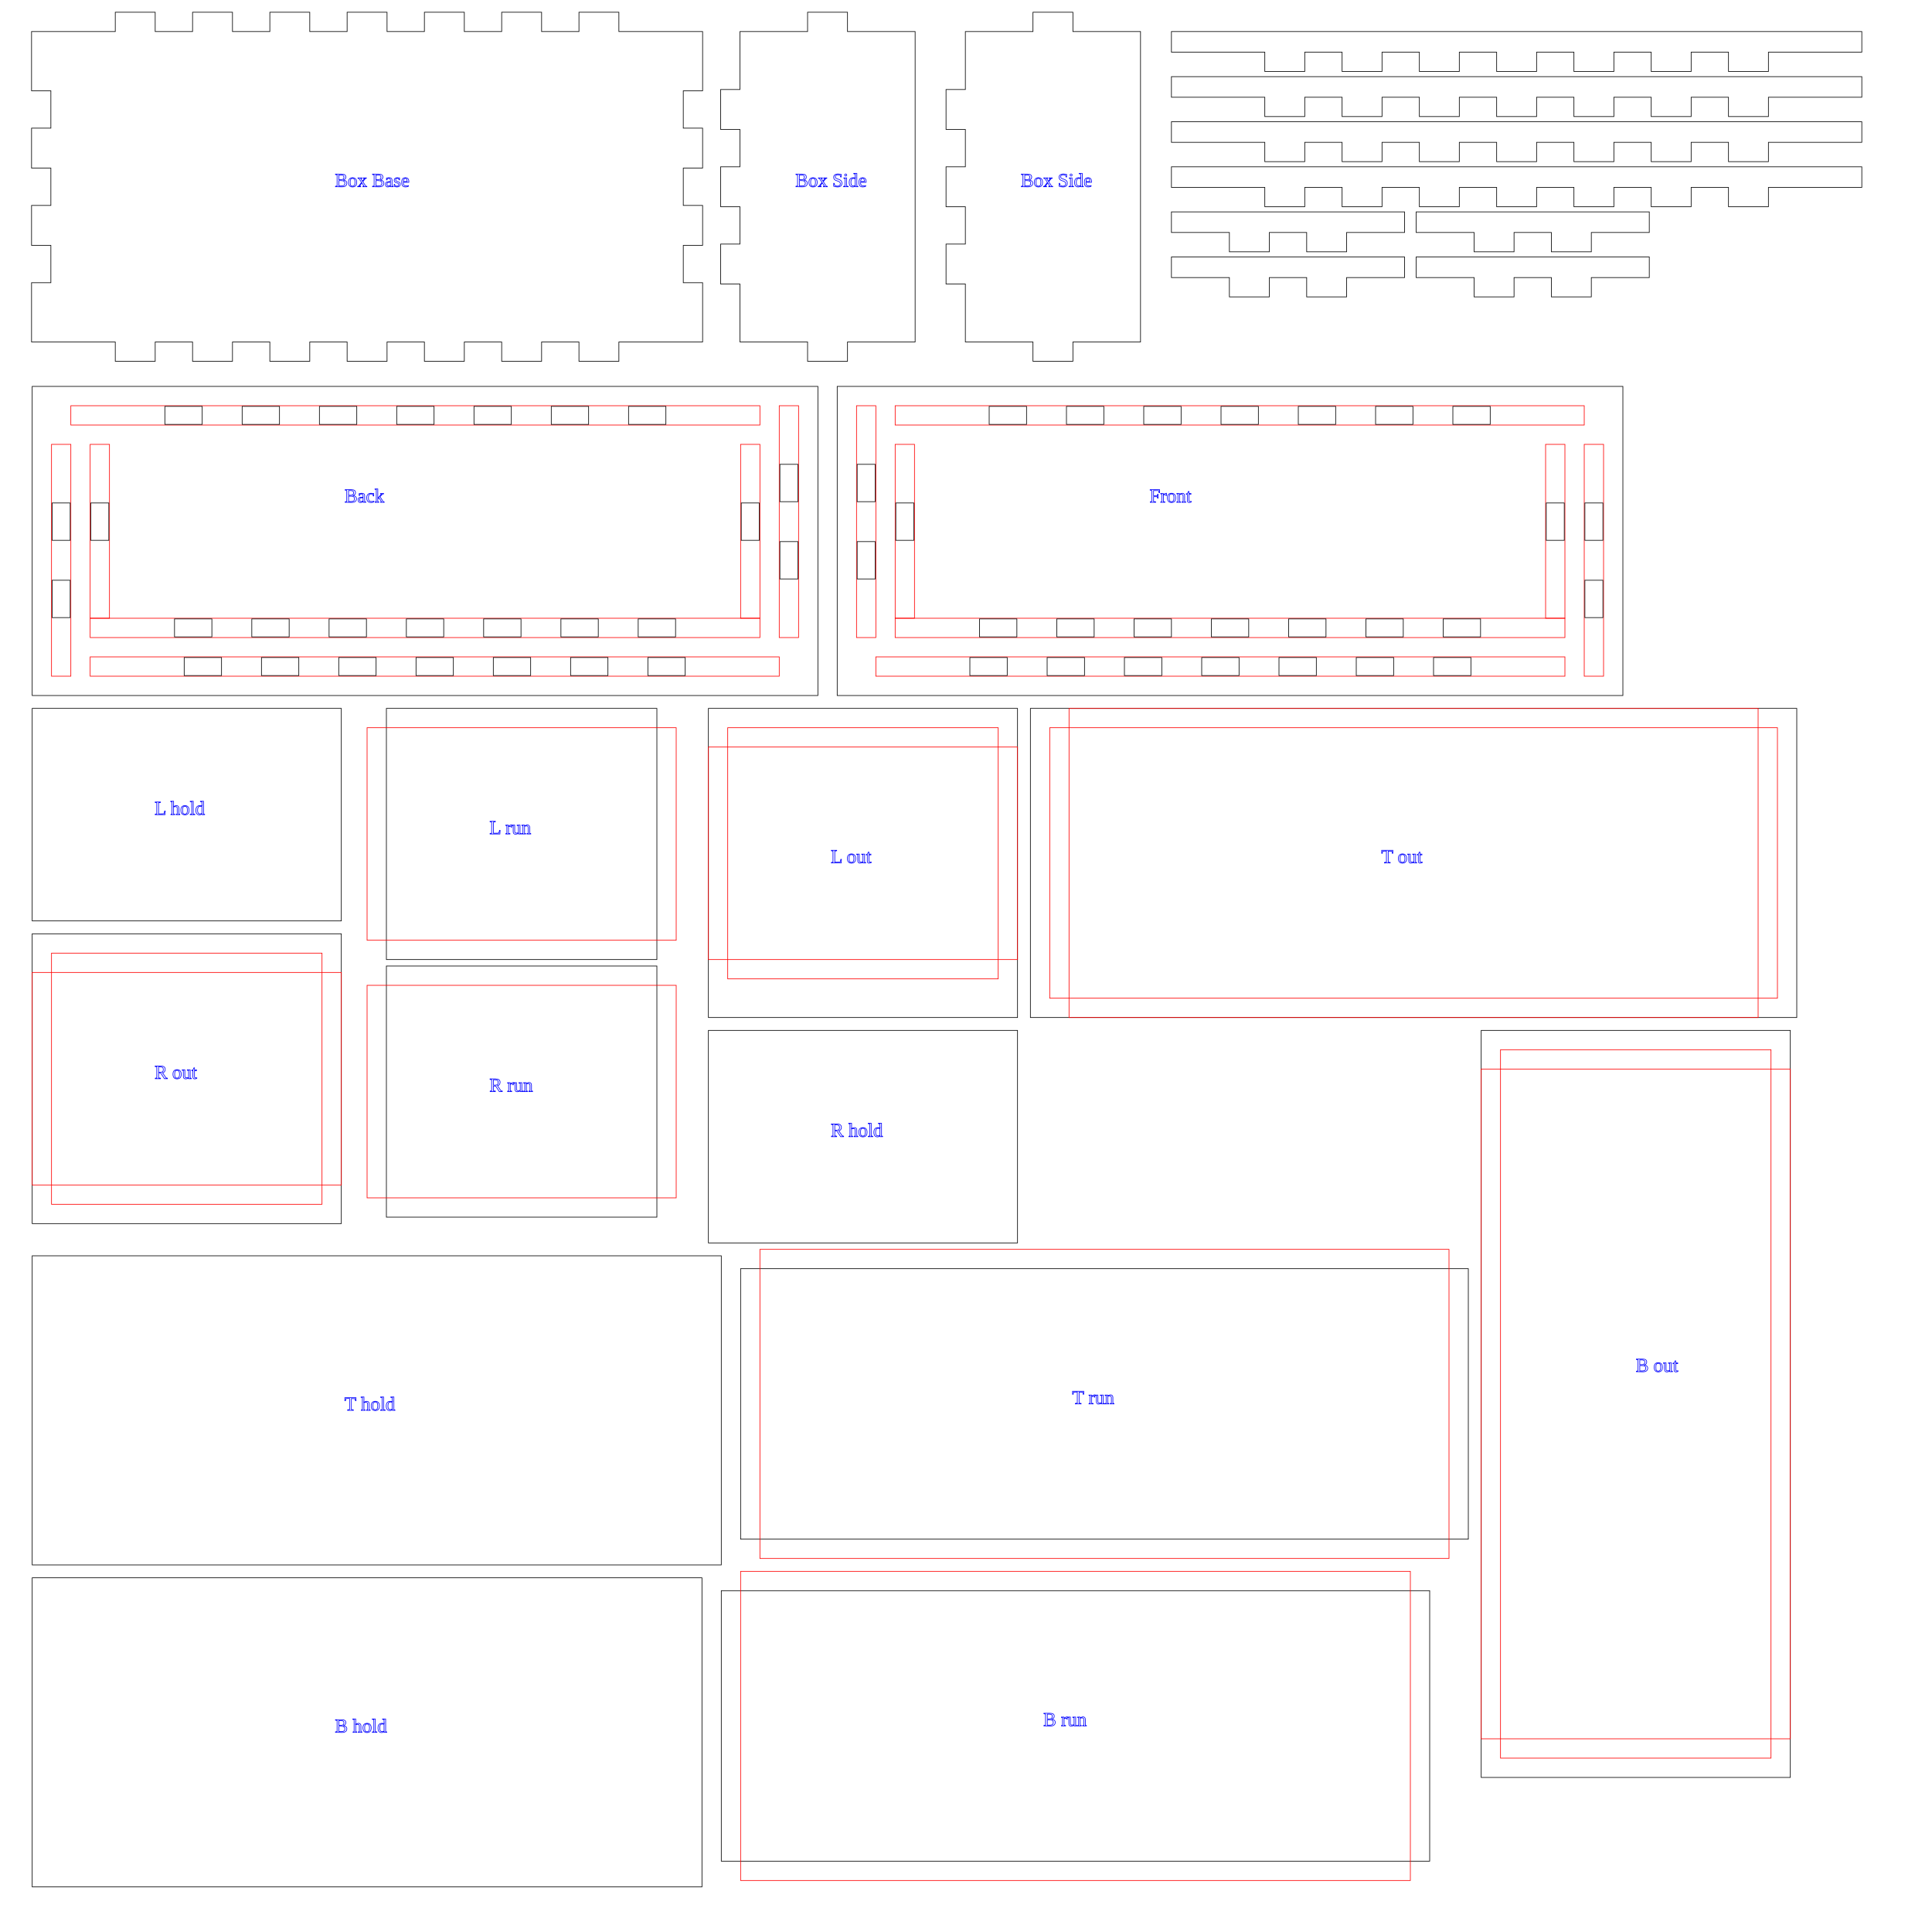
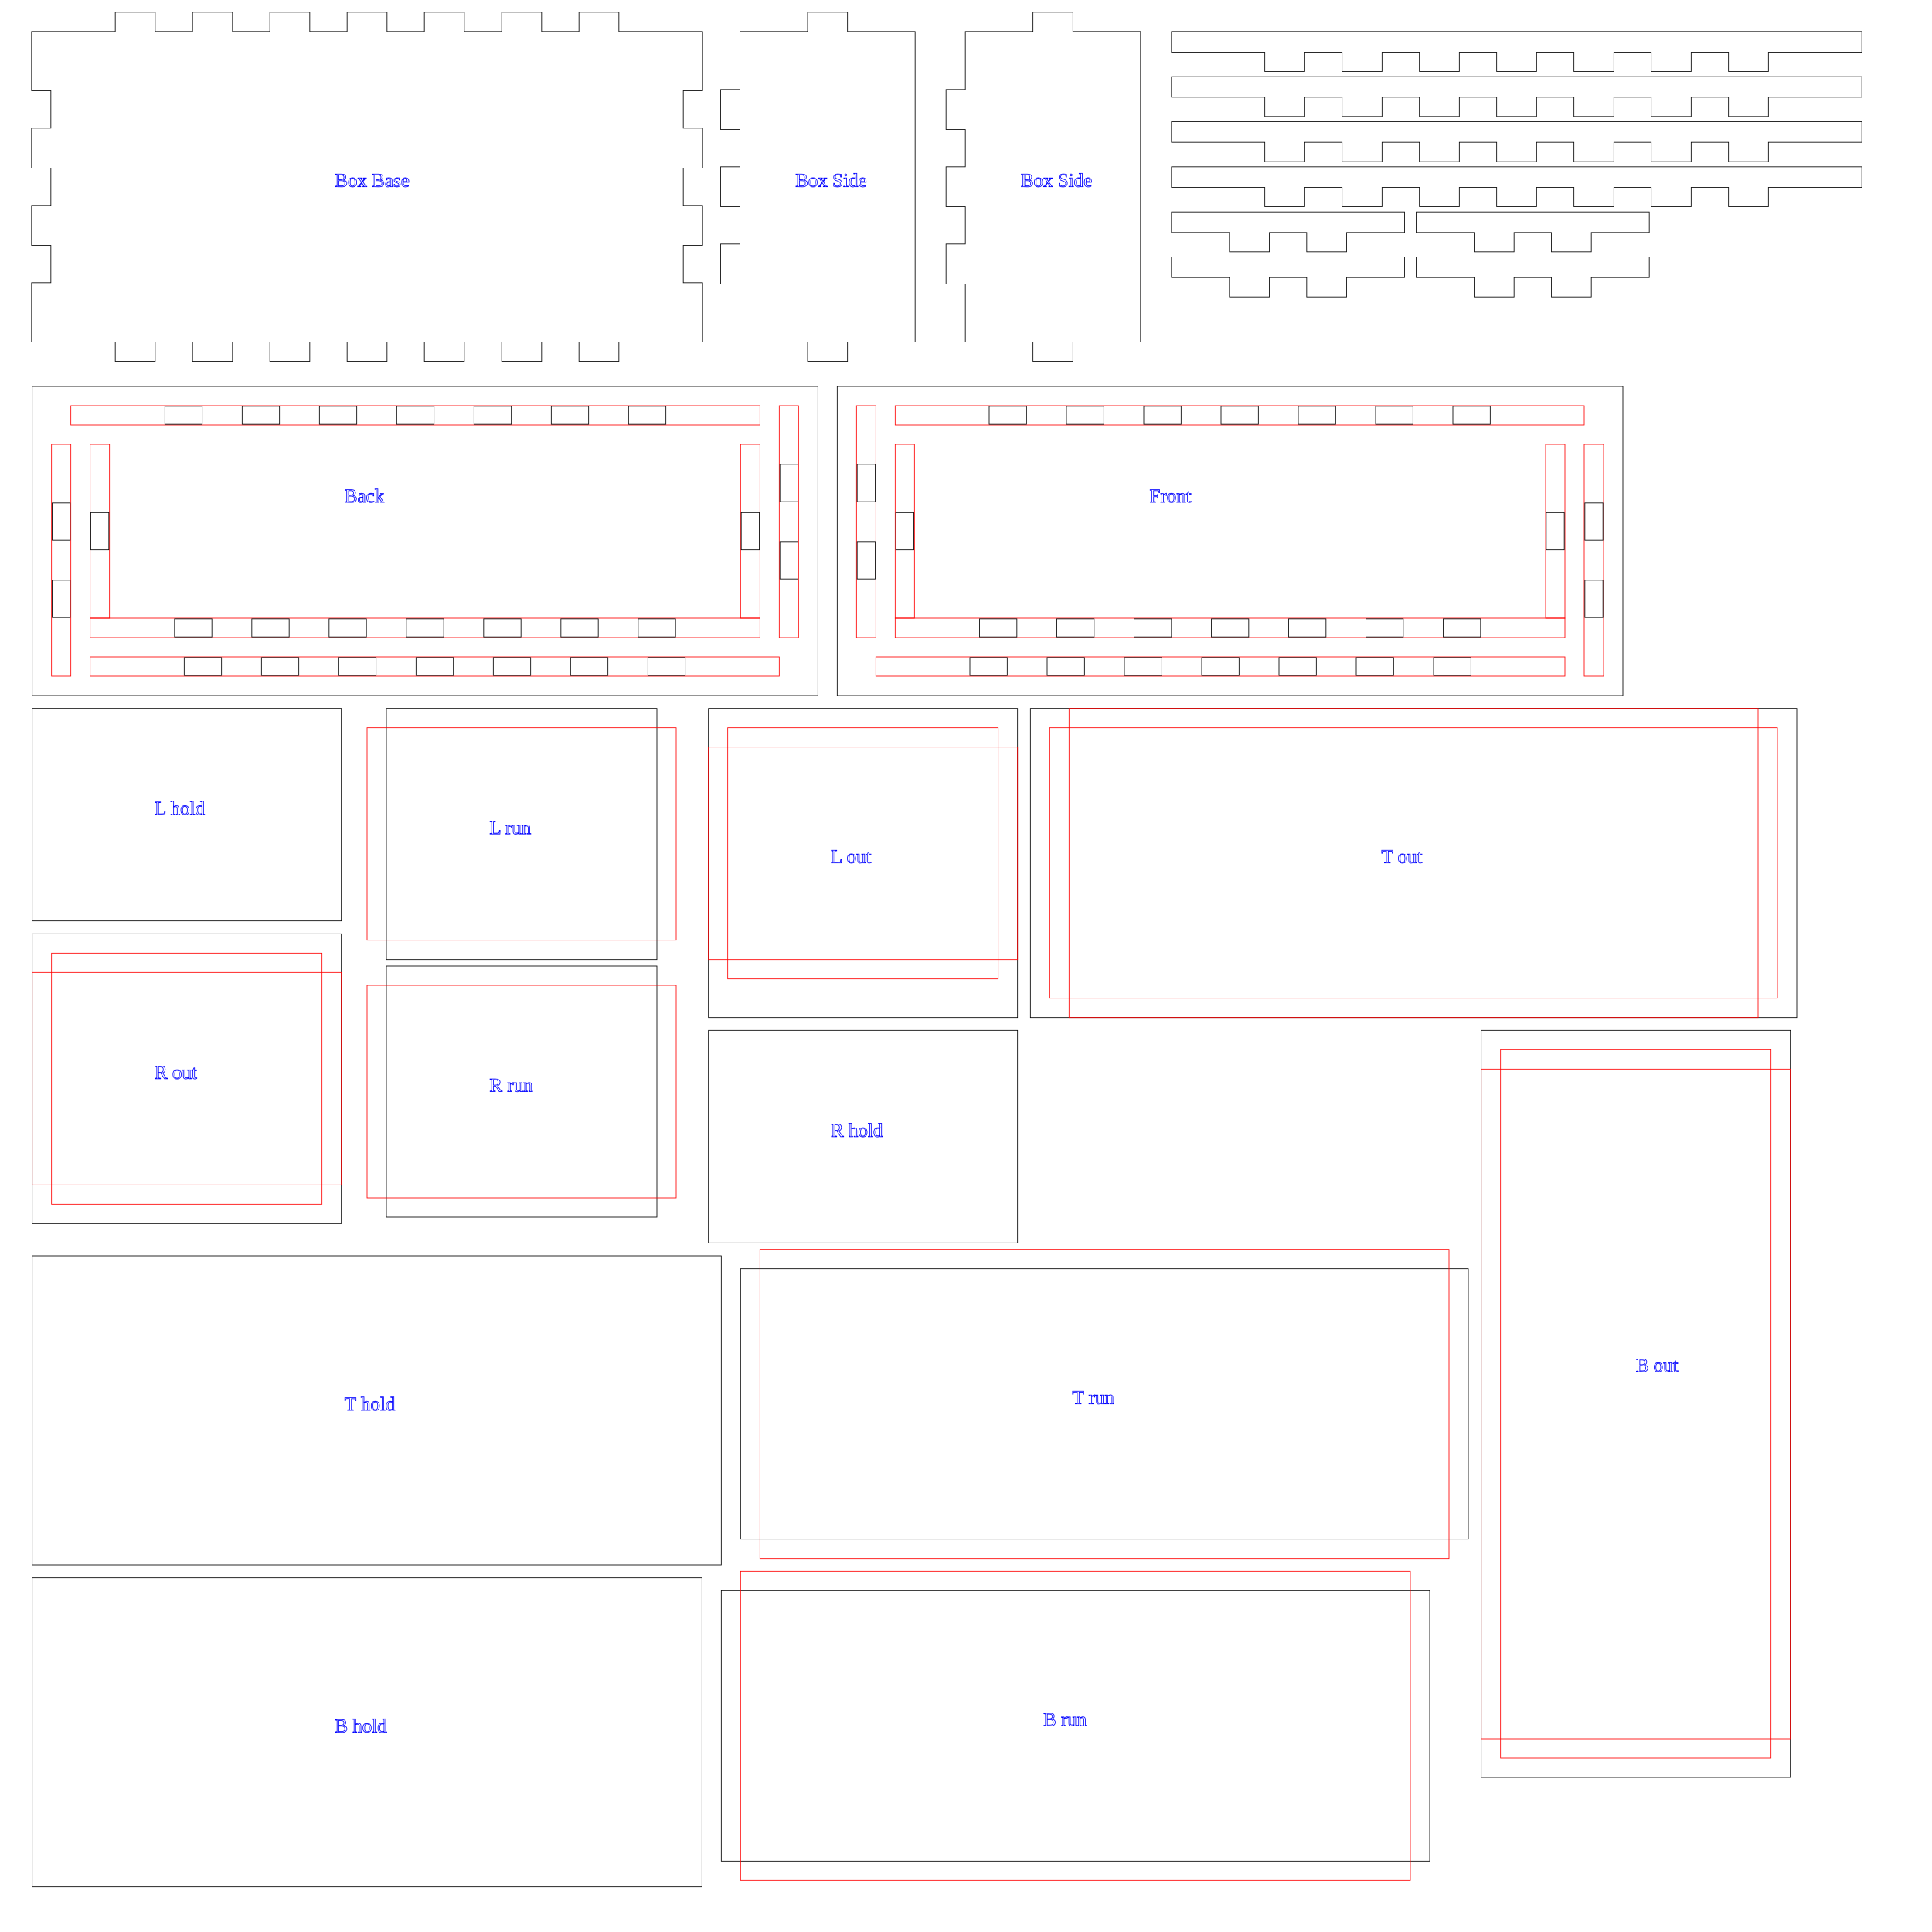
<svg xmlns="http://www.w3.org/2000/svg" width="300" height="300" viewBox="0 0 300 300">
  <defs>
</defs>
  <g id="box_base" fill="none" stroke="black" stroke-width="0.1">
    <path d="M4.9,4.9 L4.9,10.9 V14.1 H7.9 V19.9 H4.9 V26.1 H7.9 V31.9 H4.9 V38.1 H7.9 V43.9 H4.9 L4.9,53.1 L14.9,53.1 H17.9 V56.1 H24.1 V53.1 H29.9 V56.1 H36.1 V53.1 H41.9 V56.1 H48.1 V53.1 H53.9 V56.1 H60.1 V53.1 H65.9 V56.1 H72.1 V53.1 H77.9 V56.1 H84.1 V53.1 H89.9 V56.1 H96.1 V53.1 L109.1,53.1 L109.1,46.9 V43.9 H106.1 V38.1 H109.1 V31.9 H106.1 V26.1 H109.1 V19.9 H106.1 V14.1 H109.1 L109.1,4.9 L99.1,4.9 H96.1 V1.9 H89.9 V4.9 H84.1 V1.9 H77.9 V4.9 H72.1 V1.9 H65.9 V4.9 H60.1 V1.9 H53.9 V4.9 H48.1 V1.9 H41.9 V4.9 H36.1 V1.9 H29.9 V4.9 H24.1 V1.9 H17.9 V4.9 L4.9,4.9 Z" />
    <text x="52.0" y="29.0" font-size="3" stroke="blue">Box Base</text>
  </g>
  <g id="box_side" fill="none" stroke="black" stroke-width="0.1">
    <path d="M114.9,4.9 L114.9,10.9 V13.9 H111.9 V20.1 H114.9 V25.9 H111.9 V32.1 H114.9 V37.9 H111.9 V44.1 H114.9 L114.9,53.1 L122.4,53.1 H125.4 V56.1 H131.6 V53.1 L142.1,53.1 L142.1,4.9 L134.6,4.9 H131.6 V1.9 H125.4 V4.9 L114.9,4.9 Z" />
    <text x="123.5" y="29.0" font-size="3" stroke="blue">Box Side</text>
  </g>
  <g id="box_side" fill="none" stroke="black" stroke-width="0.1">
    <path d="M149.9,4.9 L149.9,10.9 V13.9 H146.9 V20.1 H149.9 V25.9 H146.9 V32.1 H149.9 V37.9 H146.9 V44.1 H149.9 L149.9,53.1 L157.4,53.1 H160.4 V56.1 H166.6 V53.1 L177.1,53.1 L177.1,4.9 L169.6,4.9 H166.6 V1.9 H160.4 V4.9 L149.9,4.9 Z" />
    <text x="158.5" y="29.0" font-size="3" stroke="blue">Box Side</text>
  </g>
  <g id="top_rail" fill="none" stroke="black" stroke-width="0.1">
    <path d="M181.9,4.9 L181.9,8.1 L193.4,8.1 H196.4 V11.1 H202.6 V8.1 H208.4 V11.1 H214.6 V8.1 H220.4 V11.1 H226.6 V8.1 H232.4 V11.1 H238.6 V8.1 H244.4 V11.1 H250.6 V8.1 H256.4 V11.1 H262.6 V8.1 H268.4 V11.1 H274.6 V8.1 L289.1,8.1 L289.1,4.9 L181.9,4.9 Z" />
  </g>
  <g id="top_rail" fill="none" stroke="black" stroke-width="0.1">
    <path d="M181.9,11.9 L181.9,15.1 L193.4,15.1 H196.4 V18.1 H202.6 V15.1 H208.4 V18.1 H214.6 V15.1 H220.4 V18.1 H226.6 V15.1 H232.4 V18.1 H238.6 V15.1 H244.4 V18.1 H250.6 V15.1 H256.4 V18.1 H262.6 V15.1 H268.4 V18.1 H274.6 V15.1 L289.1,15.1 L289.1,11.9 L181.9,11.9 Z" />
  </g>
  <g id="top_rail" fill="none" stroke="black" stroke-width="0.1">
    <path d="M181.9,18.9 L181.9,22.1 L193.4,22.1 H196.4 V25.1 H202.6 V22.1 H208.4 V25.1 H214.6 V22.1 H220.4 V25.1 H226.6 V22.1 H232.4 V25.1 H238.6 V22.1 H244.4 V25.1 H250.6 V22.1 H256.4 V25.1 H262.6 V22.1 H268.4 V25.1 H274.6 V22.1 L289.1,22.1 L289.1,18.9 L181.9,18.9 Z" />
  </g>
  <g id="top_rail" fill="none" stroke="black" stroke-width="0.1">
    <path d="M181.9,25.9 L181.9,29.1 L193.4,29.1 H196.4 V32.1 H202.6 V29.1 H208.4 V32.1 H214.6 V29.1 H220.4 V32.1 H226.6 V29.1 H232.4 V32.1 H238.6 V29.1 H244.4 V32.1 H250.6 V29.1 H256.4 V32.1 H262.6 V29.1 H268.4 V32.1 H274.6 V29.1 L289.1,29.1 L289.1,25.9 L181.9,25.9 Z" />
  </g>
  <g id="side_rail" fill="none" stroke="black" stroke-width="0.1">
    <path d="M181.9,32.9 L181.9,36.1 L187.9,36.1 H190.9 V39.1 H197.1 V36.1 H202.9 V39.1 H209.1 V36.1 L218.1,36.1 L218.1,32.9 L181.9,32.9 Z" />
  </g>
  <g id="side_rail" fill="none" stroke="black" stroke-width="0.1">
    <path d="M181.9,39.9 L181.9,43.1 L187.9,43.1 H190.9 V46.1 H197.1 V43.1 H202.9 V46.1 H209.1 V43.1 L218.1,43.1 L218.1,39.9 L181.9,39.9 Z" />
  </g>
  <g id="side_rail" fill="none" stroke="black" stroke-width="0.1">
    <path d="M219.9,32.9 L219.9,36.1 L225.9,36.1 H228.9 V39.1 H235.1 V36.1 H240.9 V39.1 H247.1 V36.1 L256.1,36.1 L256.1,32.9 L219.9,32.9 Z" />
  </g>
  <g id="side_rail" fill="none" stroke="black" stroke-width="0.1">
    <path d="M219.9,39.9 L219.9,43.1 L225.9,43.1 H228.9 V46.1 H235.1 V43.1 H240.9 V46.1 H247.1 V43.1 L256.1,43.1 L256.1,39.9 L219.9,39.9 Z" />
  </g>
  <g id="back" fill="none" stroke="black" stroke-width="0.1">
    <rect x="5" y="60" width="122.0" height="48.0" stroke="black" />
    <rect x="8.0" y="69.0" width="3.0" height="36.0" stroke="red" />
    <rect x="121.0" y="63.0" width="3.0" height="36.0" stroke="red" />
    <rect x="11.0" y="63.0" width="107.0" height="3.0" stroke="red" />
    <rect x="14.0" y="102.0" width="107.0" height="3.0" stroke="red" />
    <rect x="14.0" y="69.0" width="3.0" height="27.0" stroke="red" />
    <rect x="115.0" y="69.0" width="3.0" height="27.0" stroke="red" />
    <rect x="14.0" y="96.0" width="104.0" height="3.0" stroke="red" />
-     <rect x="14.1" y="78.1" width="2.8" height="5.8" stroke="black" />
-     <rect x="115.1" y="78.1" width="2.8" height="5.8" stroke="black" />
+     <rect x="14.1" y="79.6" width="2.8" height="5.8" stroke="black" />
+     <rect x="115.1" y="79.6" width="2.8" height="5.8" stroke="black" />
    <rect x="27.1" y="96.1" width="5.8" height="2.8" stroke="black" />
    <rect x="39.1" y="96.1" width="5.8" height="2.8" stroke="black" />
    <rect x="51.1" y="96.1" width="5.8" height="2.8" stroke="black" />
    <rect x="63.1" y="96.1" width="5.8" height="2.8" stroke="black" />
    <rect x="75.1" y="96.1" width="5.8" height="2.8" stroke="black" />
    <rect x="87.1" y="96.1" width="5.8" height="2.8" stroke="black" />
    <rect x="99.1" y="96.1" width="5.8" height="2.8" stroke="black" />
    <rect x="25.6" y="63.1" width="5.8" height="2.8" stroke="black" />
    <rect x="28.6" y="102.1" width="5.8" height="2.8" stroke="black" />
    <rect x="37.6" y="63.1" width="5.8" height="2.8" stroke="black" />
    <rect x="40.6" y="102.1" width="5.8" height="2.8" stroke="black" />
    <rect x="49.6" y="63.1" width="5.8" height="2.8" stroke="black" />
    <rect x="52.6" y="102.1" width="5.8" height="2.8" stroke="black" />
    <rect x="61.6" y="63.1" width="5.8" height="2.8" stroke="black" />
    <rect x="64.6" y="102.1" width="5.8" height="2.8" stroke="black" />
    <rect x="73.6" y="63.1" width="5.8" height="2.8" stroke="black" />
    <rect x="76.6" y="102.1" width="5.8" height="2.8" stroke="black" />
    <rect x="85.6" y="63.1" width="5.8" height="2.8" stroke="black" />
    <rect x="88.6" y="102.1" width="5.8" height="2.8" stroke="black" />
    <rect x="97.6" y="63.1" width="5.8" height="2.8" stroke="black" />
    <rect x="100.6" y="102.1" width="5.8" height="2.8" stroke="black" />
    <rect x="8.1" y="78.1" width="2.8" height="5.8" stroke="black" />
    <rect x="121.1" y="72.1" width="2.8" height="5.8" stroke="black" />
    <rect x="8.1" y="90.1" width="2.8" height="5.8" stroke="black" />
    <rect x="121.1" y="84.1" width="2.8" height="5.8" stroke="black" />
    <text x="53.5" y="78.0" font-size="3" stroke="blue">Back</text>
  </g>
  <g id="front" fill="none" stroke="black" stroke-width="0.1">
    <rect x="130" y="60" width="122.0" height="48.0" stroke="black" />
    <rect x="133.0" y="63.0" width="3.0" height="36.0" stroke="red" />
    <rect x="246.0" y="69.0" width="3.0" height="36.0" stroke="red" />
    <rect x="139.0" y="63.0" width="107.0" height="3.0" stroke="red" />
    <rect x="136.0" y="102.0" width="107.0" height="3.0" stroke="red" />
    <rect x="139.0" y="69.0" width="3.0" height="27.0" stroke="red" />
    <rect x="240.0" y="69.0" width="3.0" height="27.0" stroke="red" />
    <rect x="139.0" y="96.0" width="104.0" height="3.0" stroke="red" />
-     <rect x="139.1" y="78.1" width="2.8" height="5.8" stroke="black" />
-     <rect x="240.1" y="78.1" width="2.8" height="5.8" stroke="black" />
+     <rect x="139.1" y="79.6" width="2.8" height="5.8" stroke="black" />
+     <rect x="240.1" y="79.6" width="2.8" height="5.8" stroke="black" />
    <rect x="152.1" y="96.1" width="5.8" height="2.8" stroke="black" />
    <rect x="164.1" y="96.1" width="5.8" height="2.8" stroke="black" />
    <rect x="176.1" y="96.1" width="5.8" height="2.8" stroke="black" />
    <rect x="188.1" y="96.1" width="5.8" height="2.8" stroke="black" />
    <rect x="200.1" y="96.1" width="5.8" height="2.8" stroke="black" />
    <rect x="212.1" y="96.1" width="5.8" height="2.8" stroke="black" />
    <rect x="224.1" y="96.1" width="5.8" height="2.8" stroke="black" />
    <rect x="153.6" y="63.1" width="5.8" height="2.8" stroke="black" />
    <rect x="150.6" y="102.1" width="5.8" height="2.8" stroke="black" />
    <rect x="165.6" y="63.1" width="5.8" height="2.8" stroke="black" />
    <rect x="162.6" y="102.1" width="5.8" height="2.8" stroke="black" />
    <rect x="177.6" y="63.1" width="5.8" height="2.8" stroke="black" />
    <rect x="174.6" y="102.1" width="5.8" height="2.8" stroke="black" />
    <rect x="189.6" y="63.1" width="5.8" height="2.8" stroke="black" />
    <rect x="186.6" y="102.1" width="5.8" height="2.8" stroke="black" />
    <rect x="201.6" y="63.1" width="5.8" height="2.8" stroke="black" />
    <rect x="198.6" y="102.1" width="5.8" height="2.8" stroke="black" />
    <rect x="213.6" y="63.1" width="5.8" height="2.8" stroke="black" />
    <rect x="210.6" y="102.1" width="5.8" height="2.8" stroke="black" />
    <rect x="225.6" y="63.1" width="5.8" height="2.8" stroke="black" />
    <rect x="222.6" y="102.1" width="5.8" height="2.8" stroke="black" />
    <rect x="133.1" y="72.1" width="2.8" height="5.8" stroke="black" />
    <rect x="246.1" y="78.1" width="2.8" height="5.8" stroke="black" />
    <rect x="133.1" y="84.1" width="2.8" height="5.8" stroke="black" />
    <rect x="246.1" y="90.1" width="2.8" height="5.8" stroke="black" />
    <text x="178.5" y="78.0" font-size="3" stroke="blue">Front</text>
  </g>
  <g id="left_hold" fill="none" stroke="black" stroke-width="0.1">
    <rect x="5" y="110" width="48.0" height="33.0" stroke="black" />
    <text x="24.0" y="126.5" font-size="3" stroke="blue">L hold</text>
  </g>
  <g id="left_run" fill="none" stroke="black" stroke-width="0.1">
    <rect x="60" y="110" width="42.0" height="39.0" stroke="black" />
    <rect x="57.0" y="113.0" width="48.0" height="33.0" stroke="red" />
    <text x="76.0" y="129.5" font-size="3" stroke="blue">L run</text>
  </g>
  <g id="left_out" fill="none" stroke="black" stroke-width="0.1">
    <rect x="110" y="110" width="48.0" height="48.0" stroke="black" />
    <rect x="113.0" y="113.0" width="42.0" height="39.0" stroke="red" />
    <rect x="110" y="116.0" width="48.0" height="33.0" stroke="red" />
    <text x="129.0" y="134.0" font-size="3" stroke="blue">L out</text>
  </g>
  <g id="right_hold" fill="none" stroke="black" stroke-width="0.1">
    <rect x="110" y="160" width="48.0" height="33.0" stroke="black" />
    <text x="129.0" y="176.5" font-size="3" stroke="blue">R hold</text>
  </g>
  <g id="right_run" fill="none" stroke="black" stroke-width="0.1">
    <rect x="60" y="150" width="42.0" height="39.0" stroke="black" />
    <rect x="57.0" y="153.0" width="48.0" height="33.0" stroke="red" />
    <text x="76.0" y="169.5" font-size="3" stroke="blue">R run</text>
  </g>
  <g id="right_out" fill="none" stroke="black" stroke-width="0.1">
    <rect x="5" y="145" width="48.0" height="45.0" stroke="black" />
    <rect x="8.0" y="148.0" width="42.0" height="39.0" stroke="red" />
    <rect x="5" y="151.0" width="48.0" height="33.0" stroke="red" />
    <text x="24.0" y="167.5" font-size="3" stroke="blue">R out</text>
  </g>
  <g id="top_hold" fill="none" stroke="black" stroke-width="0.1">
    <rect x="5" y="195" width="107.0" height="48.0" stroke="black" />
    <text x="53.5" y="219.0" font-size="3" stroke="blue">T hold</text>
  </g>
  <g id="top_run" fill="none" stroke="black" stroke-width="0.1">
    <rect x="115" y="197" width="113.0" height="42.0" stroke="black" />
    <rect x="118.0" y="194.0" width="107.0" height="48.0" stroke="red" />
    <text x="166.5" y="218.0" font-size="3" stroke="blue">T run</text>
  </g>
  <g id="top_out" fill="none" stroke="black" stroke-width="0.1">
    <rect x="160" y="110" width="119.0" height="48.0" stroke="black" />
    <rect x="163.0" y="113.0" width="113.0" height="42.0" stroke="red" />
    <rect x="166.0" y="110" width="107.0" height="48.0" stroke="red" />
    <text x="214.5" y="134.0" font-size="3" stroke="blue">T out</text>
  </g>
  <g id="bottom_hold" fill="none" stroke="black" stroke-width="0.1">
    <rect x="5" y="245" width="104.0" height="48.0" stroke="black" />
    <text x="52.0" y="269.0" font-size="3" stroke="blue">B hold</text>
  </g>
  <g id="bottom_run" fill="none" stroke="black" stroke-width="0.1">
    <rect x="112" y="247" width="110.0" height="42.0" stroke="black" />
    <rect x="115.0" y="244.0" width="104.0" height="48.0" stroke="red" />
    <text x="162.0" y="268.0" font-size="3" stroke="blue">B run</text>
  </g>
  <g id="bottom_out" fill="none" stroke="black" stroke-width="0.1">
    <rect x="230" y="160" width="48.0" height="116.0" stroke="black" />
    <rect x="233.0" y="163.0" width="42.0" height="110.0" stroke="red" />
    <rect x="230" y="166.0" width="48.0" height="104.0" stroke="red" />
    <text x="254.0" y="213.0" font-size="3" stroke="blue">B out</text>
  </g>
</svg>
